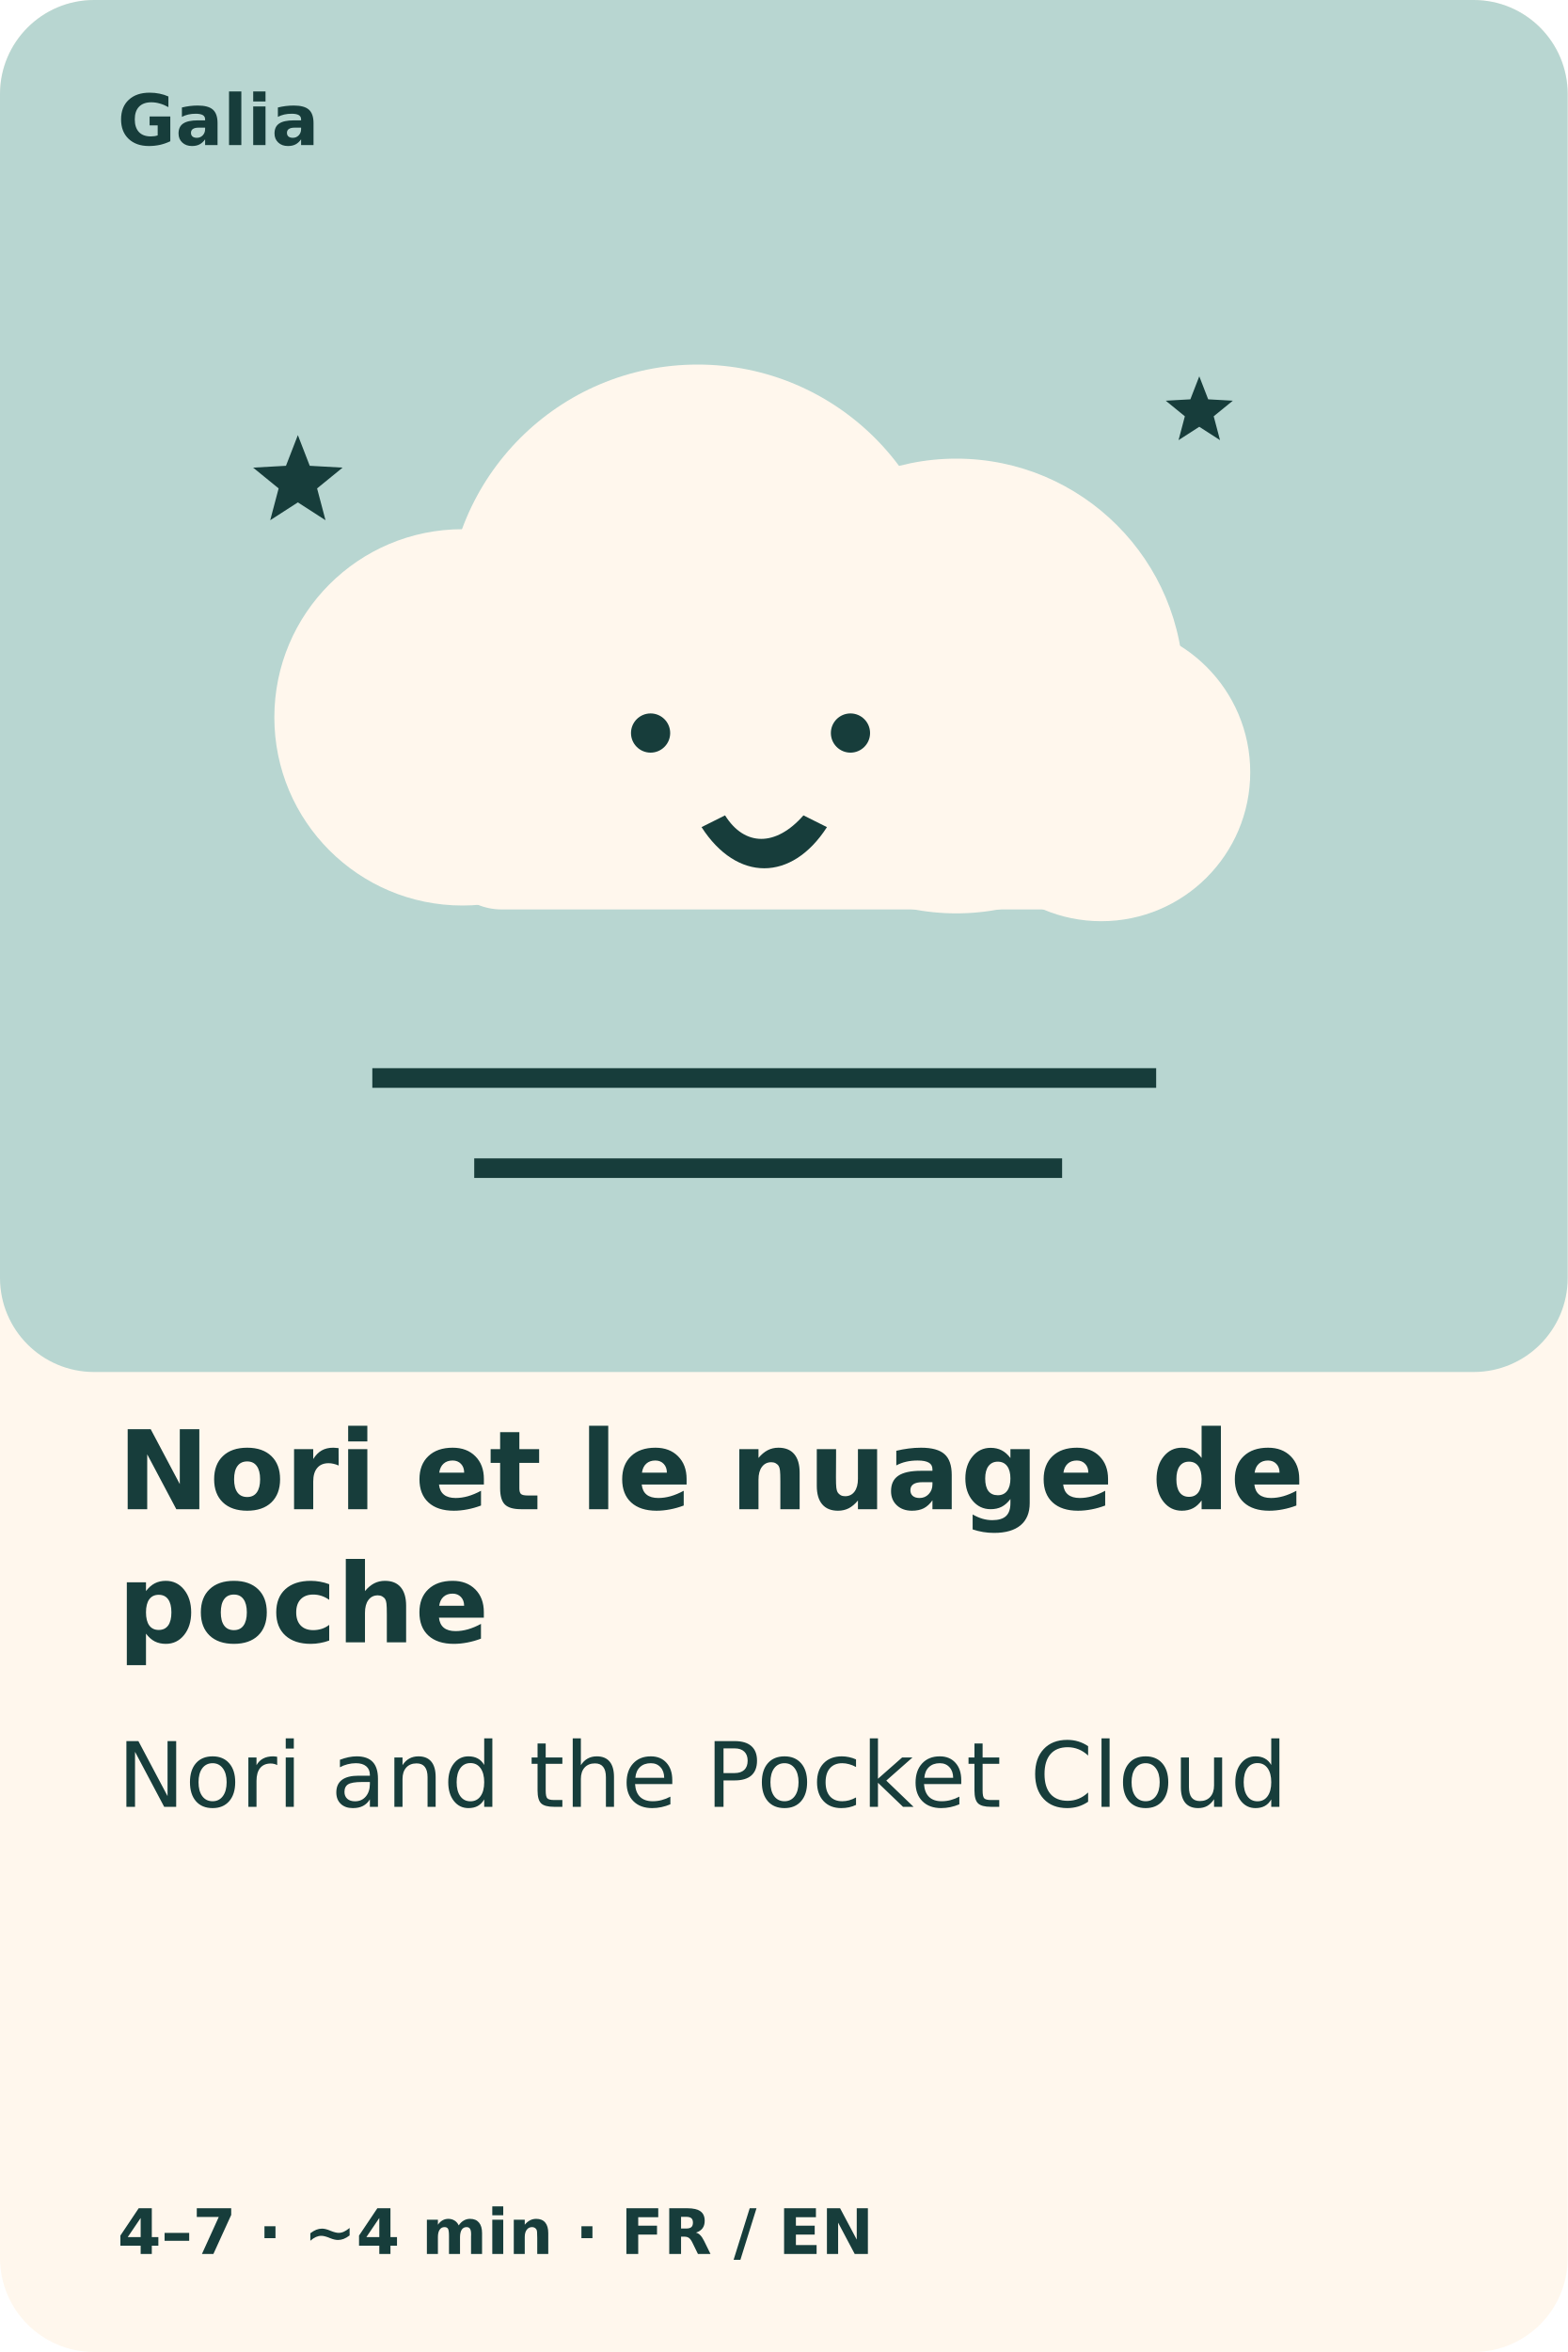
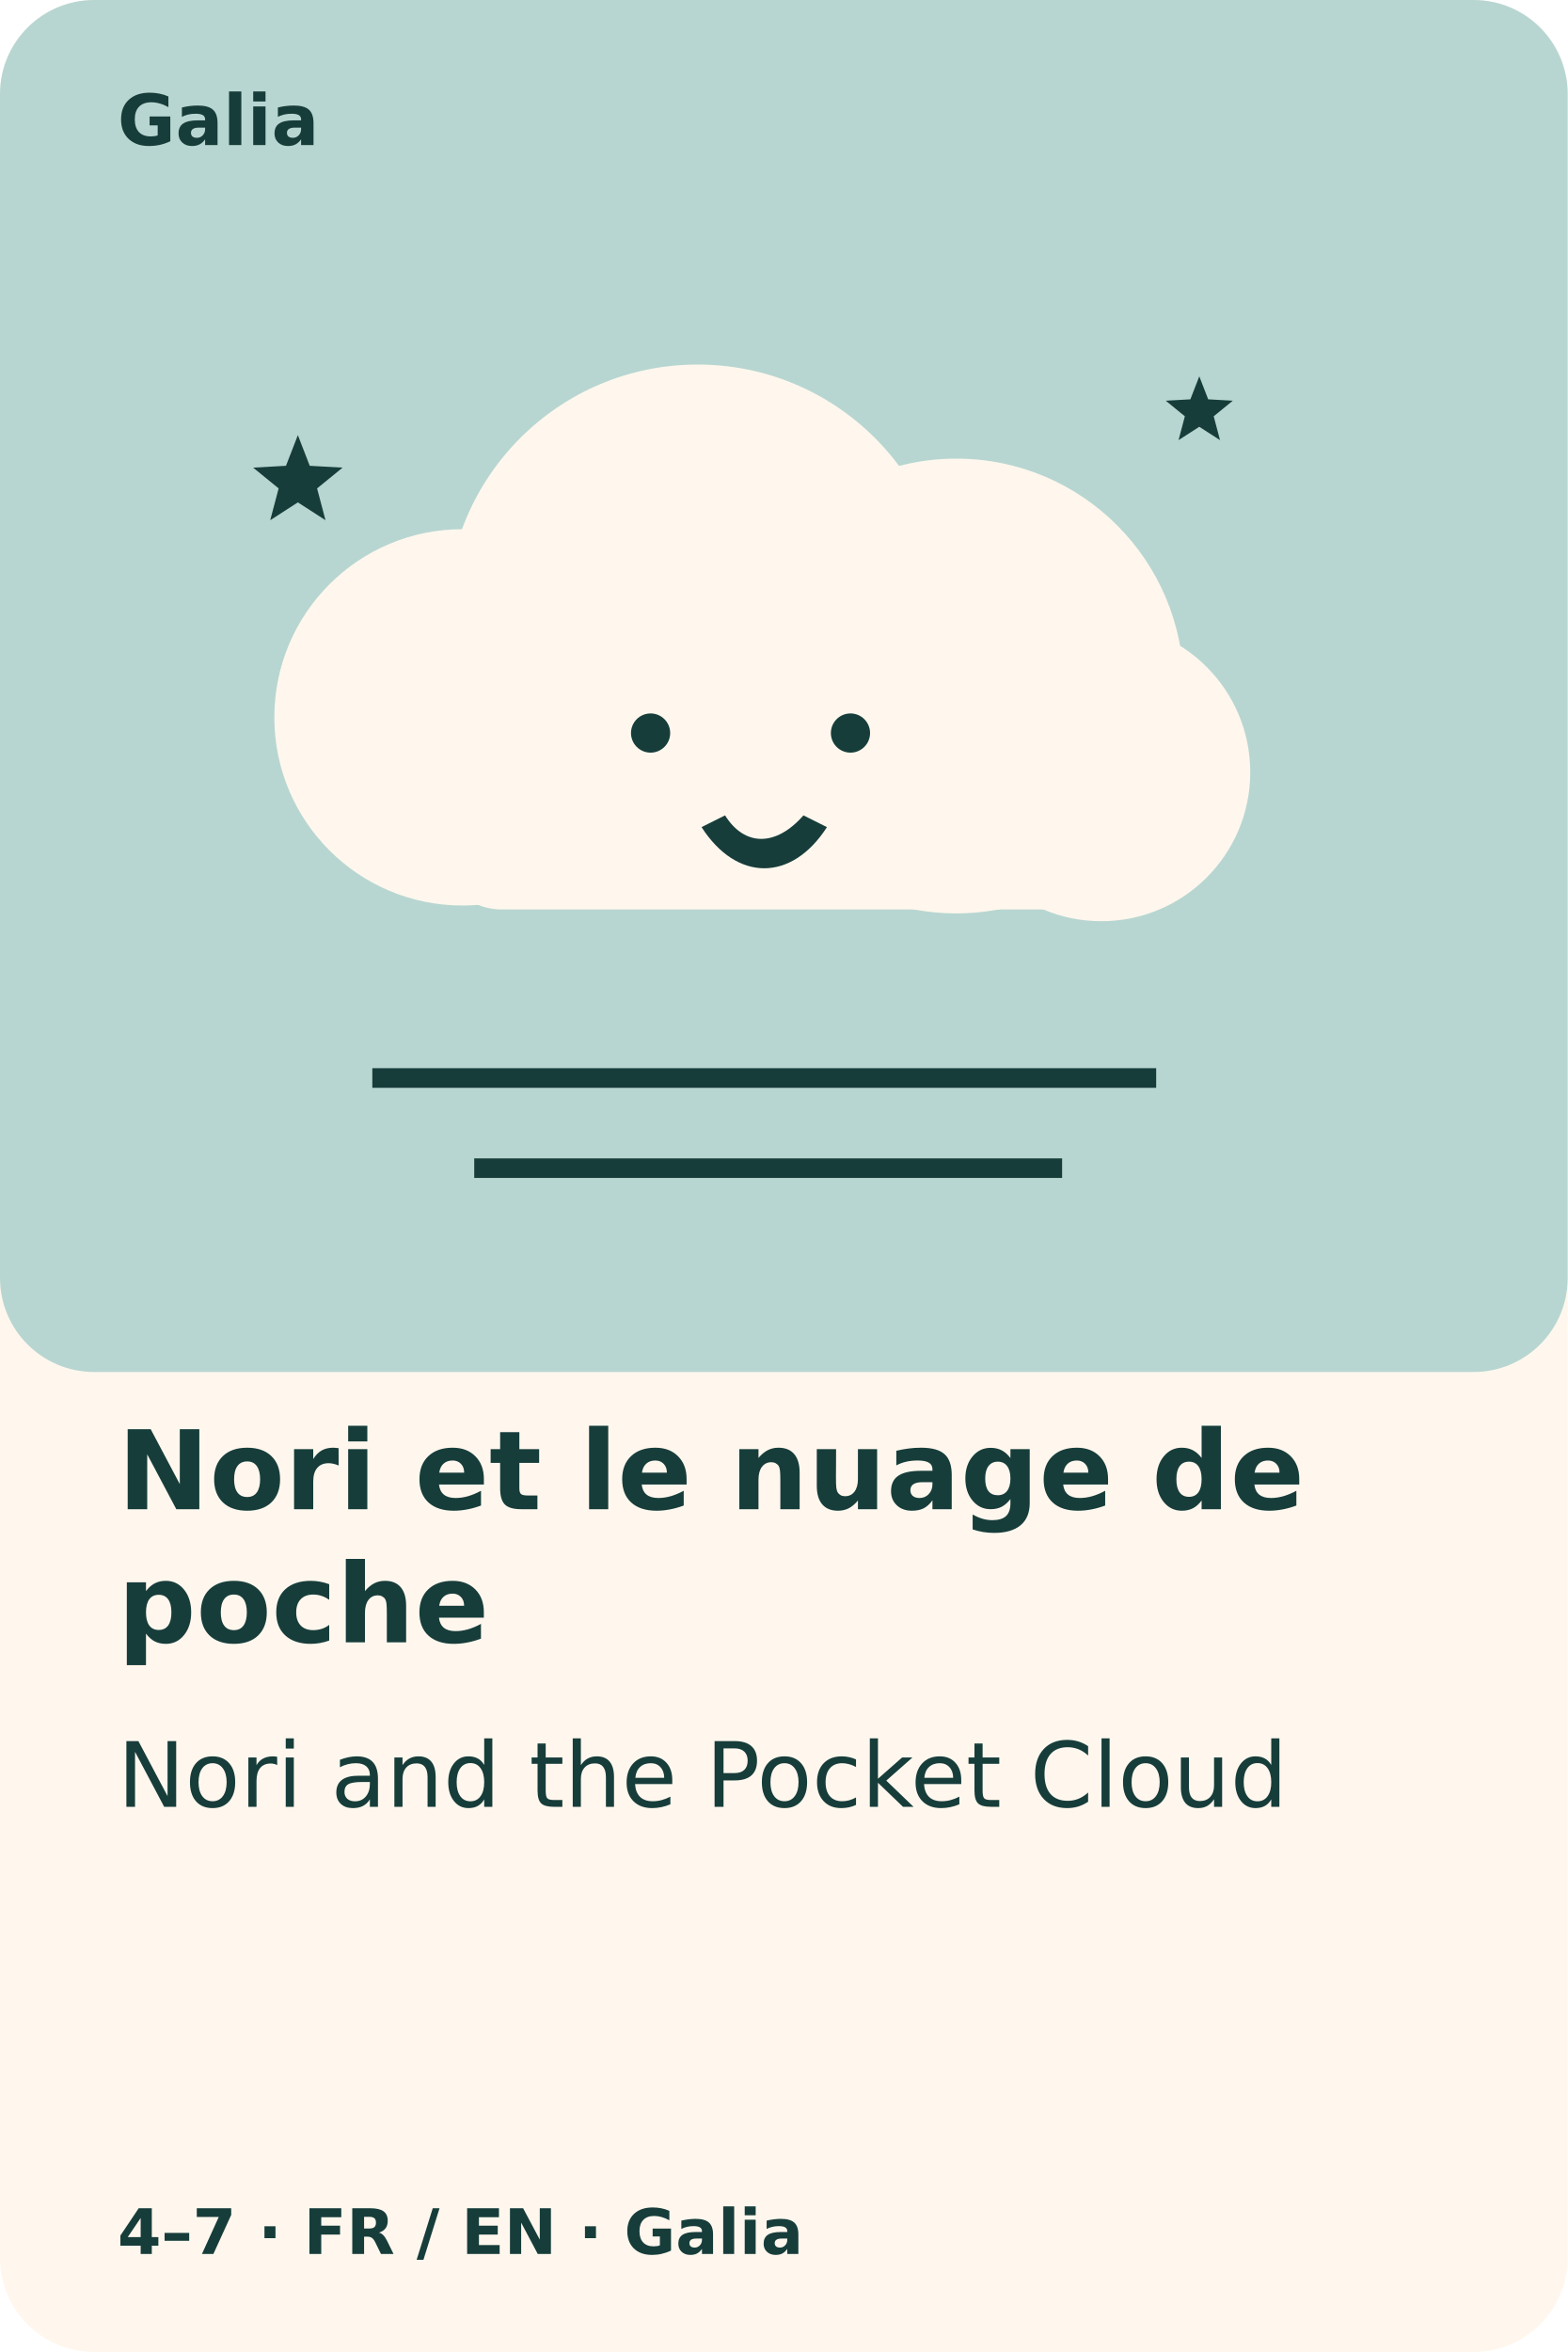
<svg xmlns="http://www.w3.org/2000/svg" width="400" height="600" preserveAspectRatio="xMinYMin meet" viewBox="0 0 400 600" version="1.0" fill-rule="evenodd">
  <clipPath id="clip">
    <rect x="0" y="0" width="400" height="600" />
  </clipPath>
  <g id="group" transform="scale(1,-1) translate(0,-600)" style="clip-path: url(#clip)">
    <g transform="">
      <rect x="0" y="0" width="400" height="600" rx="24" ry="24" style="stroke: none; stroke-linecap: butt; stroke-width: 1; fill: rgb(100%,97%,93%); fill-rule: evenodd;" />
      <rect x="0" y="250" width="400" height="350" rx="24" ry="24" style="stroke: none; stroke-linecap: butt; stroke-width: 1; fill: rgb(72%,84%,82%); fill-rule: evenodd;" />
      <text x="30" y="563" style="font-family: DejaVu Sans, Arial, sans-serif; font-weight: bold; font-size: 18px;fill: rgb(9%,24%,23%); stroke:none;" transform="translate(0,1126) scale(1,-1)">Galia</text>
      <circle cx="118" cy="417" r="48" style="stroke: none; stroke-linecap: butt; stroke-width: 1; fill: rgb(100%,97%,93%); fill-rule: evenodd;" />
      <circle cx="178" cy="443" r="64" style="stroke: none; stroke-linecap: butt; stroke-width: 1; fill: rgb(100%,97%,93%); fill-rule: evenodd;" />
      <circle cx="244" cy="425" r="58" style="stroke: none; stroke-linecap: butt; stroke-width: 1; fill: rgb(100%,97%,93%); fill-rule: evenodd;" />
      <circle cx="281" cy="403" r="38" style="stroke: none; stroke-linecap: butt; stroke-width: 1; fill: rgb(100%,97%,93%); fill-rule: evenodd;" />
      <rect x="112" y="368" width="173" height="56" rx="16" ry="16" style="stroke: none; stroke-linecap: butt; stroke-width: 1; fill: rgb(100%,97%,93%); fill-rule: evenodd;" />
      <circle cx="166" cy="413" r="5" style="stroke: none; stroke-linecap: butt; stroke-width: 1; fill: rgb(9%,24%,23%); fill-rule: evenodd;" />
      <circle cx="217" cy="413" r="5" style="stroke: none; stroke-linecap: butt; stroke-width: 1; fill: rgb(9%,24%,23%); fill-rule: evenodd;" />
      <path d="M 179 389 C 188 375 202 375 211 389 L 205 392 C 198 384 190 384 185 392 Z " style="stroke: none; stroke-linecap: butt; stroke-width: 1; fill: rgb(9%,24%,23%); fill-rule: evenodd;" />
      <path d="M 95,325 L 295,325 Z" style="stroke: rgb(9%,24%,23%); stroke-linecap: round; stroke-width: 5;" />
      <path d="M 121,302 L 271,302 Z" style="stroke: rgb(9%,24%,23%); stroke-linecap: round; stroke-width: 5;" />
      <polygon points="76 489, 72.967 481.175, 64.587 480.708, 71.093 475.406, 68.947 467.292, 76 471.84, 83.053 467.292, 80.907 475.406, 87.413 480.708, 79.033 481.175" style="stroke: none; stroke-linecap: butt; stroke-width: 1; fill: rgb(9%,24%,23%); fill-rule: evenodd;" />
      <polygon points="306 504, 303.725 498.131, 297.44 497.781, 302.319 493.804, 300.71 487.719, 306 491.13, 311.29 487.719, 309.681 493.804, 314.56 497.781, 308.275 498.131" style="stroke: none; stroke-linecap: butt; stroke-width: 1; fill: rgb(9%,24%,23%); fill-rule: evenodd;" />
      <text x="30" y="215" style="font-family: DejaVu Sans, Arial, sans-serif; font-weight: bold; font-size: 28px;fill: rgb(9%,24%,23%); stroke:none;" transform="translate(0,430) scale(1,-1)">Nori et le nuage de</text>
      <text x="30" y="181.96" style="font-family: DejaVu Sans, Arial, sans-serif; font-weight: bold; font-size: 28px;fill: rgb(9%,24%,23%); stroke:none;" transform="translate(0,363) scale(1,-1)">poche</text>
      <text x="30" y="139.92" style="font-family: DejaVu Sans, Arial, sans-serif; font-size: 23px;fill: rgb(9%,24%,23%); stroke:none;" transform="translate(0,279) scale(1,-1)">Nori and the Pocket Cloud</text>
-       <text x="30" y="25" style="font-family: DejaVu Sans, Arial, sans-serif; font-weight: bold; font-size: 16px;fill: rgb(9%,24%,23%); stroke:none;" transform="translate(0,50) scale(1,-1)">4–7 · ~4 min · FR / EN</text>
+       <text x="30" y="25" style="font-family: DejaVu Sans, Arial, sans-serif; font-weight: bold; font-size: 16px;fill: rgb(9%,24%,23%); stroke:none;" transform="translate(0,50) scale(1,-1)">4–7 · FR / EN · Galia</text>
    </g>
  </g>
</svg>
